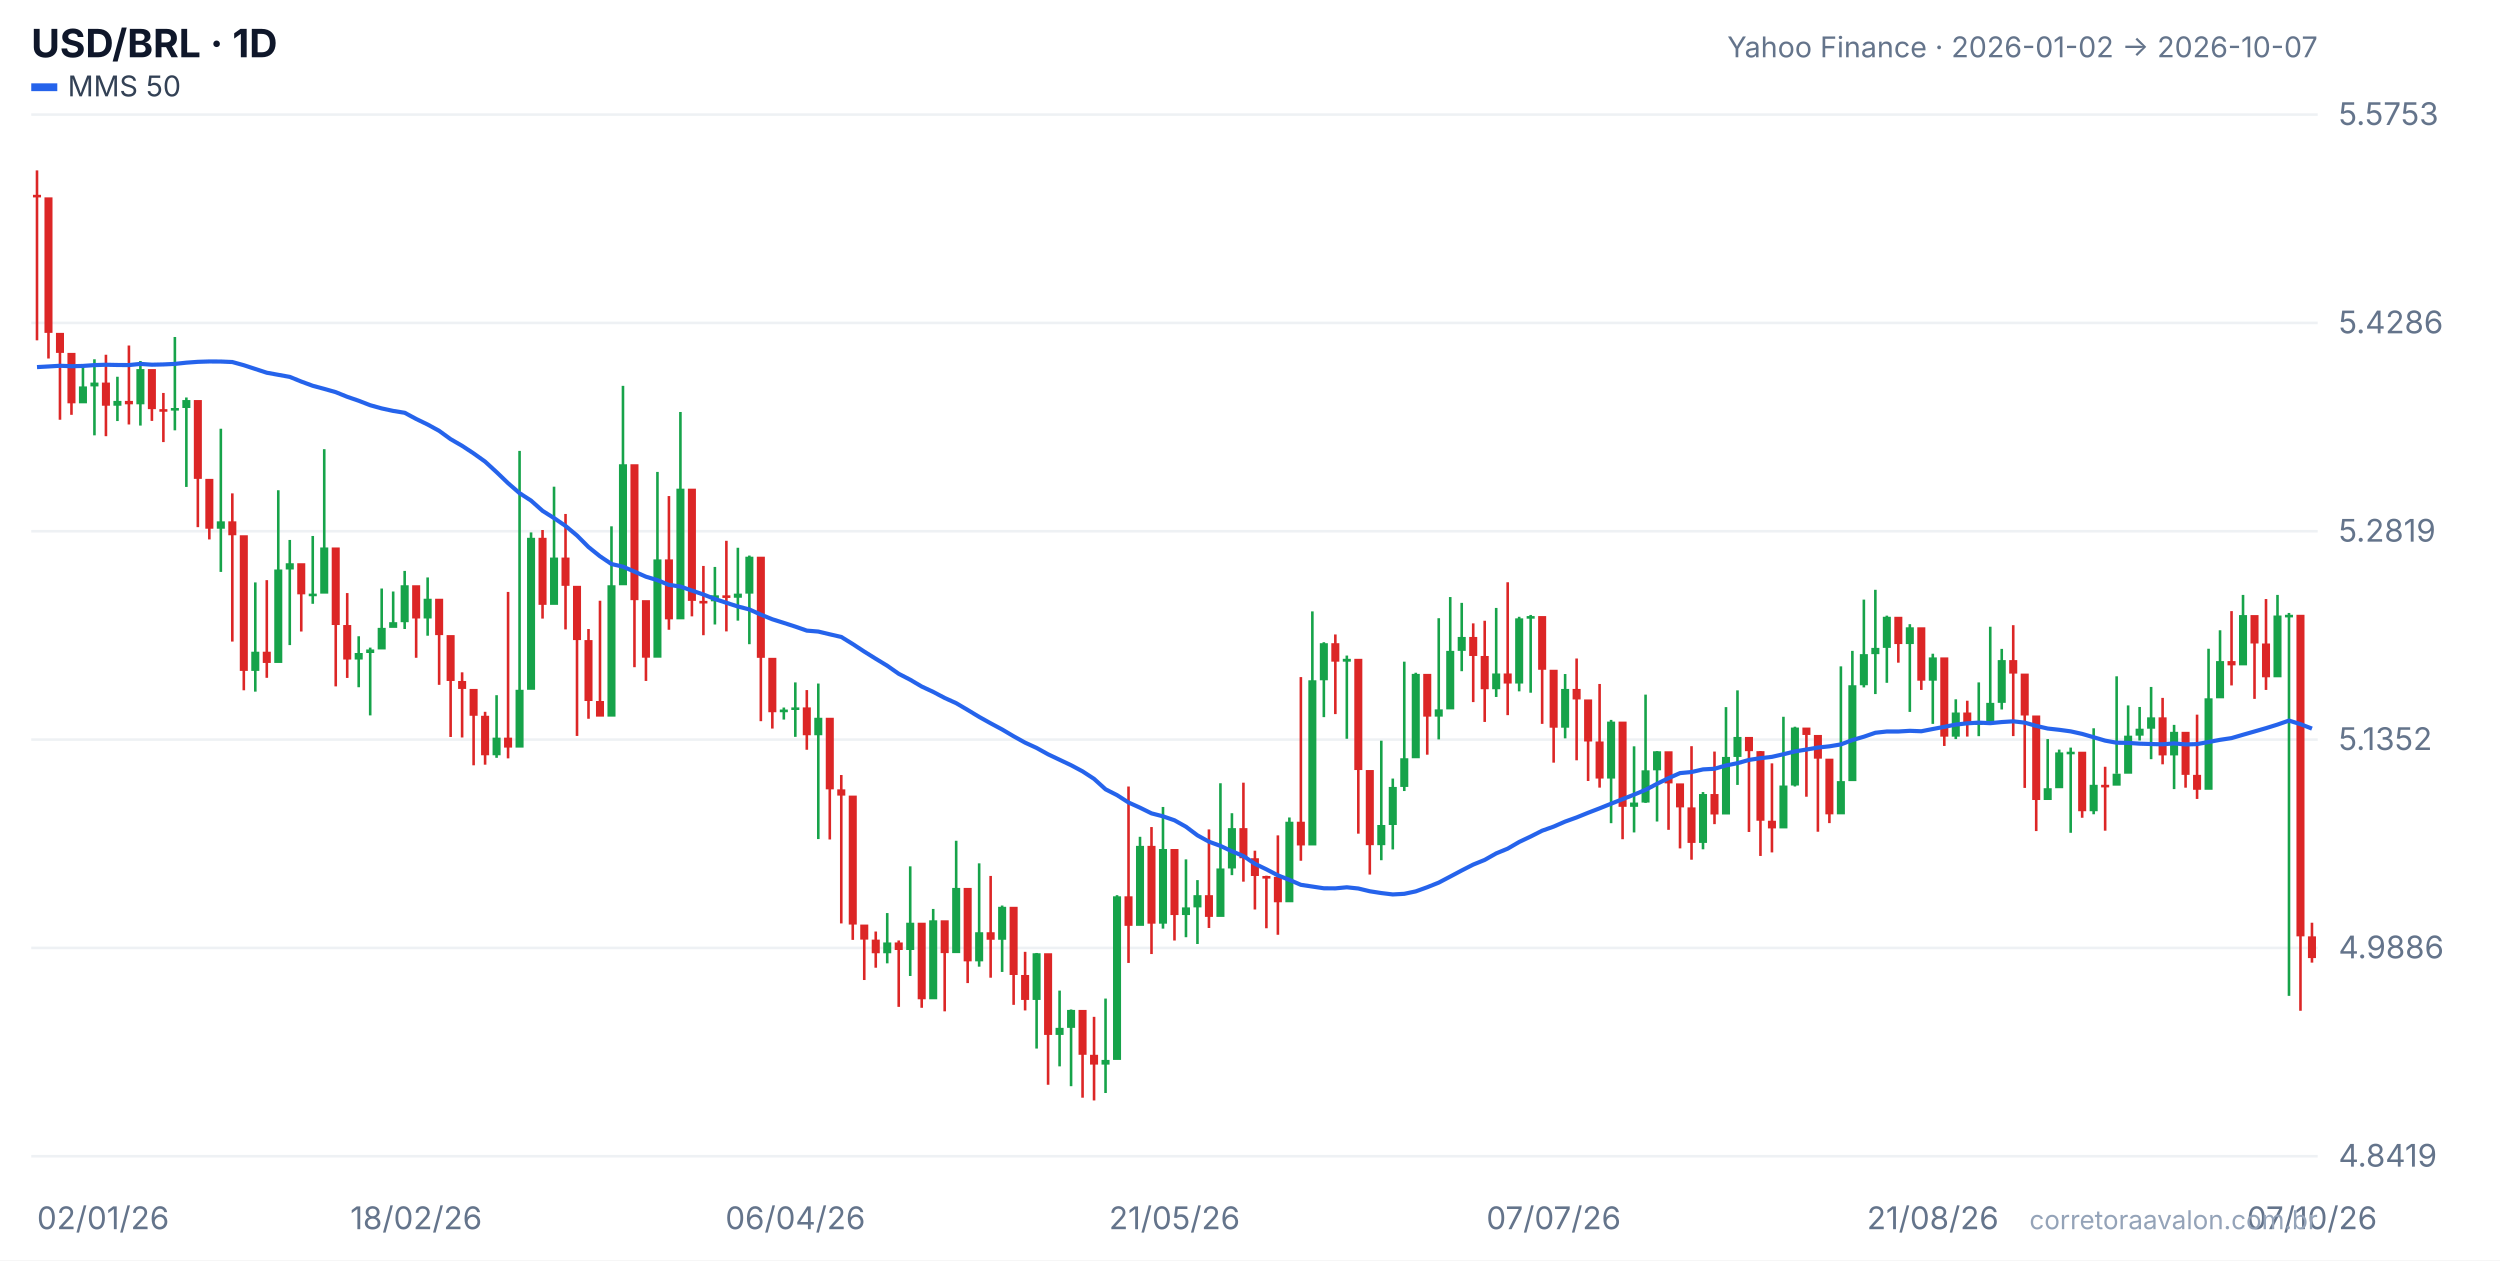
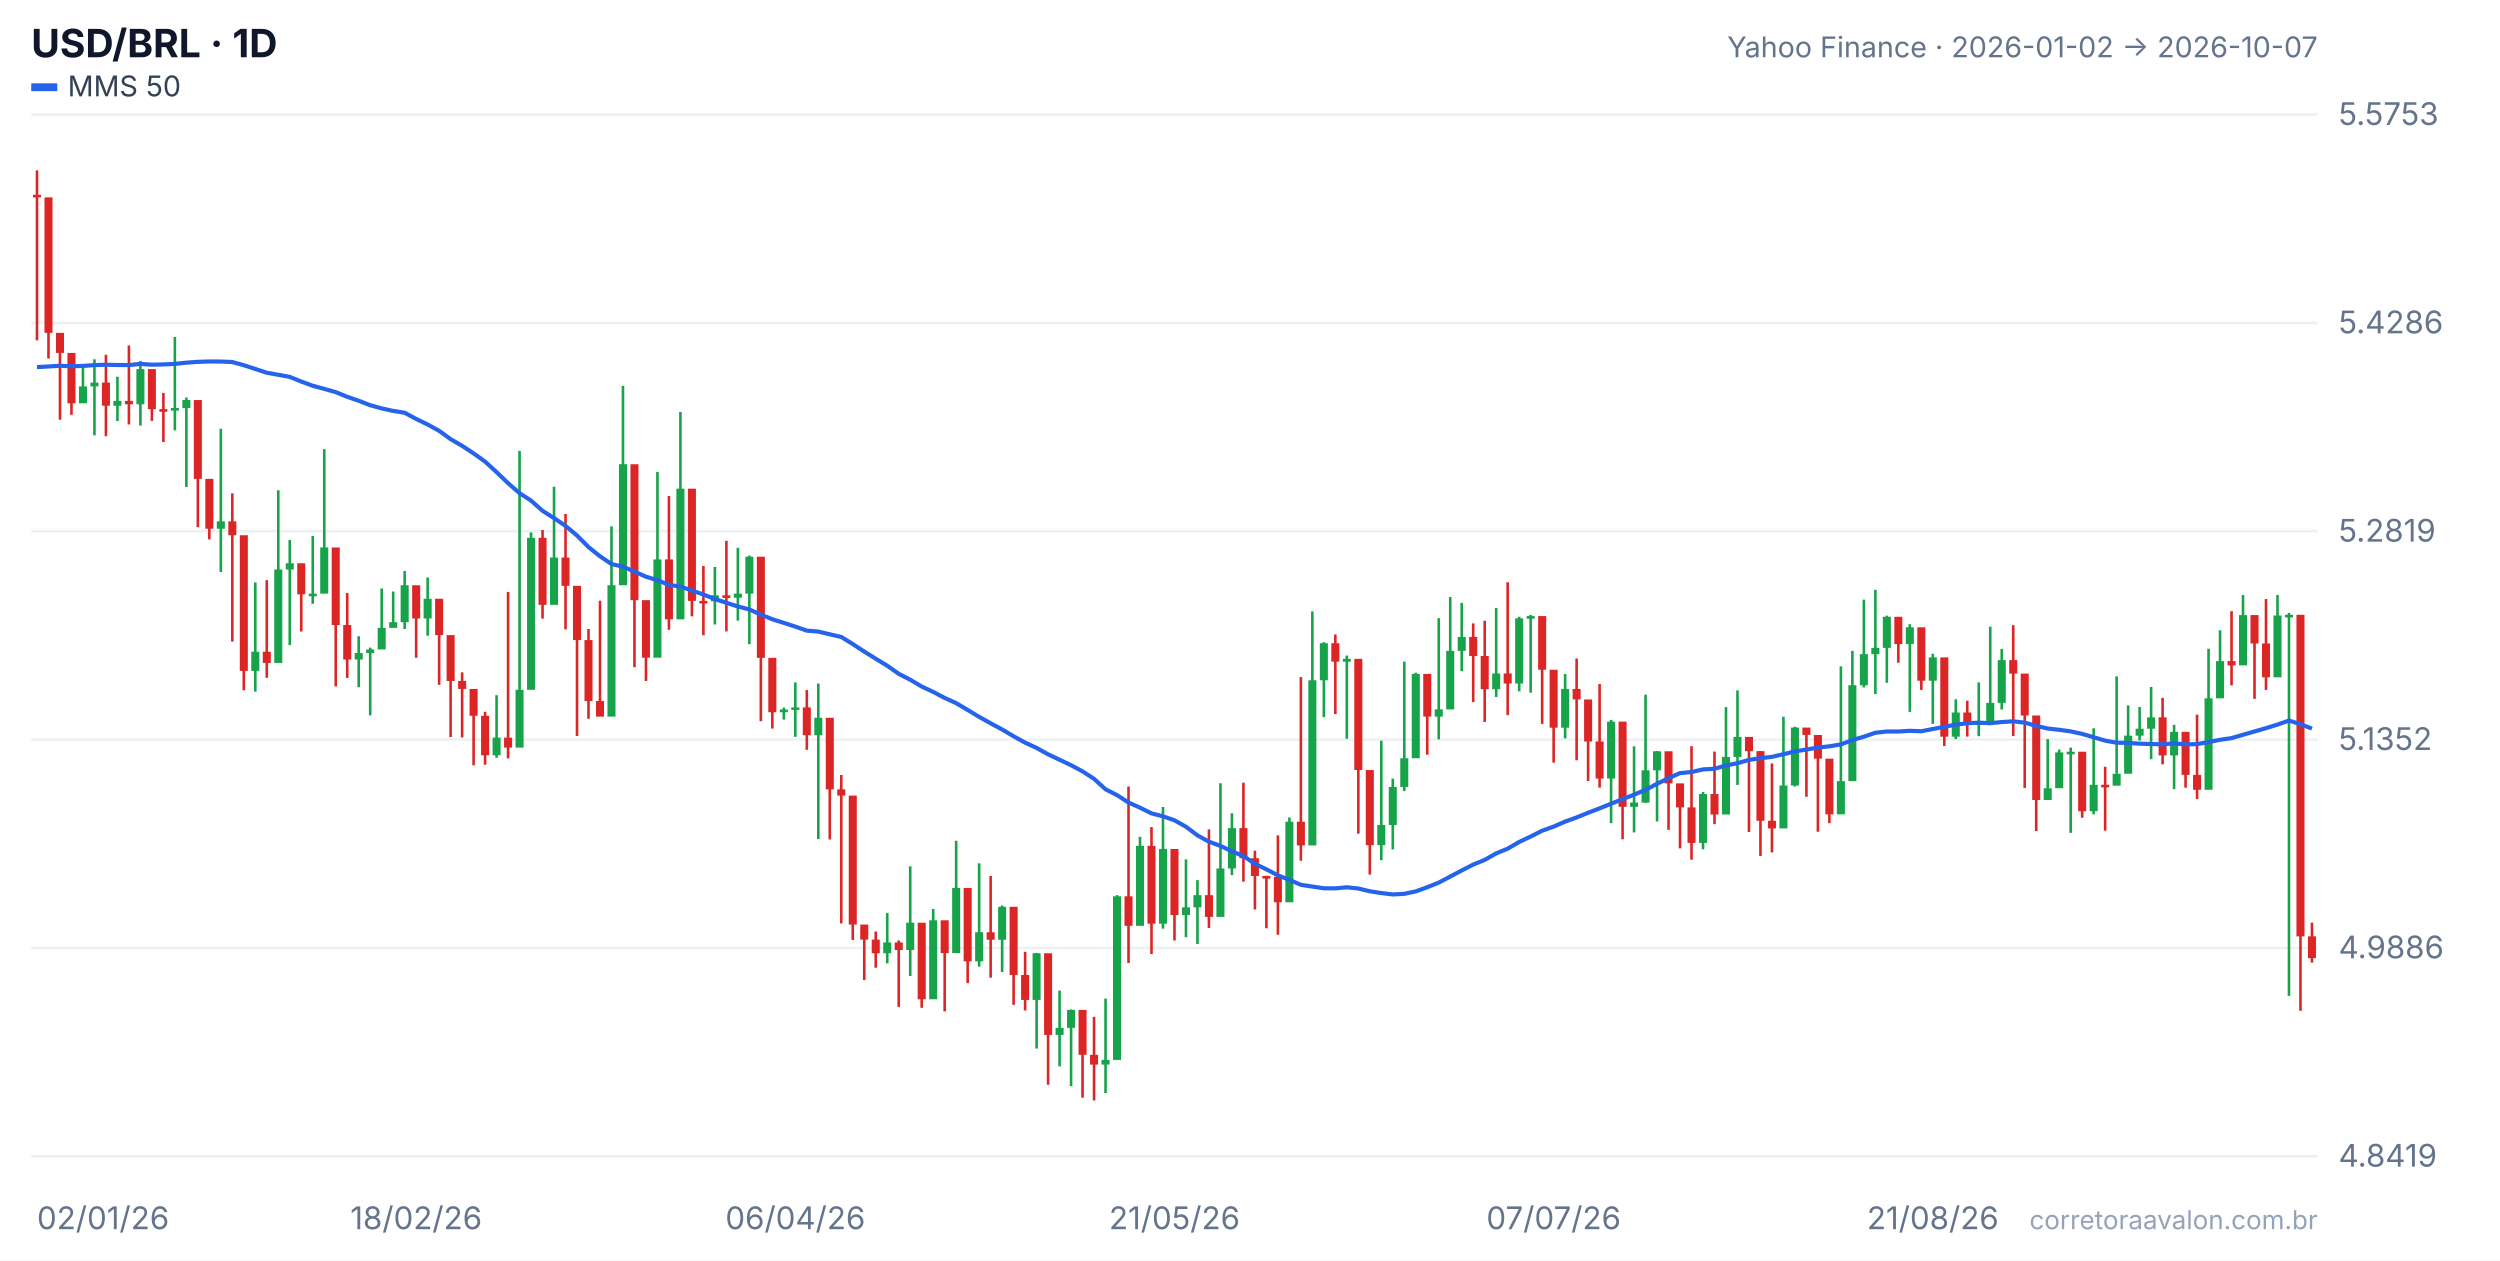
<svg xmlns="http://www.w3.org/2000/svg" viewBox="0 0 960 484" font-family="Inter,system-ui,sans-serif" font-size="12" role="img">
  <rect width="960" height="484" fill="#ffffff" />
  <text x="12" y="22" font-size="15" font-weight="700" fill="#0f172a">USD/BRL · 1D</text>
  <text x="890" y="22" font-size="11" fill="#64748b" text-anchor="end">Yahoo Finance · 2026-01-02 → 2026-10-07</text>
  <line x1="12" x2="890" y1="444" y2="444" stroke="#eef1f4" />
  <text x="898" y="448" fill="#64748b">4.8419</text>
  <line x1="12" x2="890" y1="364" y2="364" stroke="#eef1f4" />
  <text x="898" y="368" fill="#64748b">4.9886</text>
  <line x1="12" x2="890" y1="284" y2="284" stroke="#eef1f4" />
  <text x="898" y="288" fill="#64748b">5.1352</text>
  <line x1="12" x2="890" y1="204" y2="204" stroke="#eef1f4" />
  <text x="898" y="208" fill="#64748b">5.2819</text>
  <line x1="12" x2="890" y1="124" y2="124" stroke="#eef1f4" />
  <text x="898" y="128" fill="#64748b">5.4286</text>
  <line x1="12" x2="890" y1="44" y2="44" stroke="#eef1f4" />
  <text x="898" y="48" fill="#64748b">5.5753</text>
  <text x="14.206" y="472" fill="#64748b" text-anchor="start">02/01/26</text>
  <text x="159.804" y="472" fill="#64748b" text-anchor="middle">18/02/26</text>
  <text x="305.402" y="472" fill="#64748b" text-anchor="middle">06/04/26</text>
  <text x="451" y="472" fill="#64748b" text-anchor="middle">21/05/26</text>
  <text x="596.598" y="472" fill="#64748b" text-anchor="middle">07/07/26</text>
  <text x="742.196" y="472" fill="#64748b" text-anchor="middle">21/08/26</text>
-   <text x="887.794" y="472" fill="#64748b" text-anchor="middle">07/10/26</text>
  <line x1="14.206" x2="14.206" y1="65.429" y2="130.684" stroke="#dc2626" />
  <rect x="12.662" y="74.809" width="3.088" height="1" fill="#dc2626" />
  <line x1="18.618" x2="18.618" y1="111.896" y2="137.671" stroke="#dc2626" />
  <rect x="17.074" y="75.791" width="3.088" height="52.031" fill="#dc2626" />
  <line x1="23.03" x2="23.03" y1="130.985" y2="161.183" stroke="#dc2626" />
  <rect x="21.486" y="127.822" width="3.088" height="7.69" fill="#dc2626" />
  <line x1="27.442" x2="27.442" y1="141.02" y2="159.296" stroke="#dc2626" />
  <rect x="25.898" y="135.512" width="3.088" height="19.361" fill="#dc2626" />
  <line x1="31.854" x2="31.854" y1="140.911" y2="154.122" stroke="#16a34a" />
  <rect x="30.31" y="148.383" width="3.088" height="6.49" fill="#16a34a" />
  <line x1="36.266" x2="36.266" y1="137.966" y2="167.171" stroke="#16a34a" />
  <rect x="34.722" y="146.91" width="3.088" height="1.472" fill="#16a34a" />
  <line x1="40.678" x2="40.678" y1="136.221" y2="167.498" stroke="#dc2626" />
  <rect x="39.134" y="146.91" width="3.088" height="8.89" fill="#dc2626" />
  <line x1="45.09" x2="45.09" y1="144.674" y2="161.683" stroke="#16a34a" />
  <rect x="43.546" y="153.946" width="3.088" height="1.855" fill="#16a34a" />
  <line x1="49.503" x2="49.503" y1="132.675" y2="162.999" stroke="#dc2626" />
  <rect x="47.958" y="153.946" width="3.088" height="1.309" fill="#dc2626" />
  <line x1="53.915" x2="53.915" y1="138.62" y2="163.423" stroke="#16a34a" />
  <rect x="52.37" y="141.729" width="3.088" height="13.526" fill="#16a34a" />
  <line x1="58.327" x2="58.327" y1="144.074" y2="161.63" stroke="#dc2626" />
  <rect x="56.782" y="141.729" width="3.088" height="15.38" fill="#dc2626" />
  <line x1="62.739" x2="62.739" y1="150.892" y2="169.762" stroke="#dc2626" />
  <rect x="61.194" y="157.109" width="3.088" height="1" fill="#dc2626" />
  <line x1="67.151" x2="67.151" y1="129.403" y2="165.244" stroke="#16a34a" />
  <rect x="65.607" y="156.673" width="3.088" height="1" fill="#16a34a" />
  <line x1="71.563" x2="71.563" y1="152.637" y2="186.984" stroke="#16a34a" />
  <rect x="70.019" y="153.619" width="3.088" height="3.054" fill="#16a34a" />
  <line x1="75.975" x2="75.975" y1="168.944" y2="202.427" stroke="#dc2626" />
  <rect x="74.431" y="153.619" width="3.088" height="30.269" fill="#dc2626" />
  <line x1="80.387" x2="80.387" y1="192.887" y2="207.14" stroke="#dc2626" />
  <rect x="78.843" y="183.888" width="3.088" height="19.143" fill="#dc2626" />
  <line x1="84.799" x2="84.799" y1="164.635" y2="219.615" stroke="#16a34a" />
  <rect x="83.255" y="200.195" width="3.088" height="2.836" fill="#16a34a" />
  <line x1="89.211" x2="89.211" y1="189.451" y2="246.365" stroke="#dc2626" />
  <rect x="87.667" y="200.195" width="3.088" height="5.345" fill="#dc2626" />
  <line x1="93.623" x2="93.623" y1="238.646" y2="265.071" stroke="#dc2626" />
  <rect x="92.079" y="205.54" width="3.088" height="52.085" fill="#dc2626" />
  <line x1="98.035" x2="98.035" y1="223.647" y2="265.588" stroke="#16a34a" />
  <rect x="96.491" y="250.262" width="3.088" height="7.363" fill="#16a34a" />
  <line x1="102.447" x2="102.447" y1="222.775" y2="260.281" stroke="#dc2626" />
  <rect x="100.903" y="250.262" width="3.088" height="4.309" fill="#dc2626" />
  <line x1="106.859" x2="106.859" y1="188.251" y2="229.58" stroke="#16a34a" />
  <rect x="105.315" y="218.684" width="3.088" height="35.887" fill="#16a34a" />
  <line x1="111.271" x2="111.271" y1="207.34" y2="247.714" stroke="#16a34a" />
  <rect x="109.727" y="216.284" width="3.088" height="2.4" fill="#16a34a" />
  <line x1="115.683" x2="115.683" y1="217.757" y2="242.504" stroke="#dc2626" />
  <rect x="114.139" y="216.284" width="3.088" height="11.944" fill="#dc2626" />
  <line x1="120.095" x2="120.095" y1="205.813" y2="231.859" stroke="#16a34a" />
  <rect x="118.551" y="227.956" width="3.088" height="1" fill="#16a34a" />
  <line x1="124.508" x2="124.508" y1="172.489" y2="212.745" stroke="#16a34a" />
  <rect x="122.963" y="210.23" width="3.088" height="17.725" fill="#16a34a" />
  <line x1="128.92" x2="128.92" y1="227.901" y2="263.57" stroke="#dc2626" />
  <rect x="127.375" y="210.23" width="3.088" height="29.779" fill="#dc2626" />
  <line x1="133.332" x2="133.332" y1="227.738" y2="260.328" stroke="#dc2626" />
  <rect x="131.787" y="240.009" width="3.088" height="13.253" fill="#dc2626" />
  <line x1="137.744" x2="137.744" y1="244.318" y2="263.897" stroke="#16a34a" />
  <rect x="136.199" y="250.753" width="3.088" height="2.509" fill="#16a34a" />
  <line x1="142.156" x2="142.156" y1="248.681" y2="274.715" stroke="#16a34a" />
  <rect x="140.612" y="249.39" width="3.088" height="1.364" fill="#16a34a" />
  <line x1="146.568" x2="146.568" y1="225.992" y2="246.446" stroke="#16a34a" />
  <rect x="145.024" y="241.1" width="3.088" height="8.29" fill="#16a34a" />
  <line x1="150.98" x2="150.98" y1="227.138" y2="239.649" stroke="#16a34a" />
  <rect x="149.436" y="238.918" width="3.088" height="2.181" fill="#16a34a" />
  <line x1="155.392" x2="155.392" y1="219.229" y2="241.533" stroke="#16a34a" />
  <rect x="153.848" y="224.738" width="3.088" height="14.18" fill="#16a34a" />
  <line x1="159.804" x2="159.804" y1="235.864" y2="252.589" stroke="#dc2626" />
  <rect x="158.26" y="224.738" width="3.088" height="12.762" fill="#dc2626" />
  <line x1="164.216" x2="164.216" y1="221.738" y2="244.119" stroke="#16a34a" />
  <rect x="162.672" y="229.919" width="3.088" height="7.581" fill="#16a34a" />
  <line x1="168.628" x2="168.628" y1="237.118" y2="262.982" stroke="#dc2626" />
  <rect x="167.084" y="229.919" width="3.088" height="13.962" fill="#dc2626" />
  <line x1="173.04" x2="173.04" y1="252.444" y2="283.005" stroke="#dc2626" />
  <rect x="171.496" y="243.881" width="3.088" height="17.616" fill="#dc2626" />
  <line x1="177.452" x2="177.452" y1="258.171" y2="283.192" stroke="#dc2626" />
  <rect x="175.908" y="261.498" width="3.088" height="3.054" fill="#dc2626" />
  <line x1="181.864" x2="181.864" y1="268.642" y2="293.875" stroke="#dc2626" />
  <rect x="180.32" y="264.552" width="3.088" height="10.308" fill="#dc2626" />
  <line x1="186.276" x2="186.276" y1="273.333" y2="293.637" stroke="#dc2626" />
  <rect x="184.732" y="274.86" width="3.088" height="15.162" fill="#dc2626" />
  <line x1="190.688" x2="190.688" y1="266.951" y2="291.003" stroke="#16a34a" />
  <rect x="189.144" y="283.259" width="3.088" height="6.763" fill="#16a34a" />
  <line x1="195.101" x2="195.101" y1="227.301" y2="291.215" stroke="#dc2626" />
  <rect x="193.556" y="283.259" width="3.088" height="3.818" fill="#dc2626" />
  <line x1="199.513" x2="199.513" y1="173.144" y2="268.541" stroke="#16a34a" />
  <rect x="197.968" y="264.879" width="3.088" height="22.198" fill="#16a34a" />
  <line x1="203.925" x2="203.925" y1="204.449" y2="254.393" stroke="#16a34a" />
  <rect x="202.38" y="206.522" width="3.088" height="58.357" fill="#16a34a" />
  <line x1="208.337" x2="208.337" y1="203.522" y2="237.539" stroke="#dc2626" />
  <rect x="206.792" y="206.522" width="3.088" height="25.742" fill="#dc2626" />
  <line x1="212.749" x2="212.749" y1="186.888" y2="217.862" stroke="#16a34a" />
  <rect x="211.205" y="214.103" width="3.088" height="18.162" fill="#16a34a" />
  <line x1="217.161" x2="217.161" y1="197.359" y2="241.7" stroke="#dc2626" />
  <rect x="215.617" y="214.103" width="3.088" height="10.853" fill="#dc2626" />
  <line x1="221.573" x2="221.573" y1="231.337" y2="282.601" stroke="#dc2626" />
  <rect x="220.029" y="224.956" width="3.088" height="20.834" fill="#dc2626" />
  <line x1="225.985" x2="225.985" y1="241.536" y2="276.005" stroke="#dc2626" />
  <rect x="224.441" y="245.79" width="3.088" height="23.397" fill="#dc2626" />
  <line x1="230.397" x2="230.397" y1="230.683" y2="273.223" stroke="#dc2626" />
  <rect x="228.853" y="269.188" width="3.088" height="5.999" fill="#dc2626" />
  <line x1="234.809" x2="234.809" y1="202.104" y2="241.018" stroke="#16a34a" />
  <rect x="233.265" y="224.738" width="3.088" height="50.449" fill="#16a34a" />
  <line x1="239.221" x2="239.221" y1="148.165" y2="222.856" stroke="#16a34a" />
  <rect x="237.677" y="178.27" width="3.088" height="46.468" fill="#16a34a" />
  <line x1="243.633" x2="243.633" y1="222.229" y2="256.205" stroke="#dc2626" />
  <rect x="242.089" y="178.27" width="3.088" height="52.194" fill="#dc2626" />
  <line x1="248.045" x2="248.045" y1="233.464" y2="261.482" stroke="#dc2626" />
  <rect x="246.501" y="230.465" width="3.088" height="22.088" fill="#dc2626" />
  <line x1="252.457" x2="252.457" y1="181.216" y2="231.87" stroke="#16a34a" />
  <rect x="250.913" y="214.812" width="3.088" height="37.741" fill="#16a34a" />
  <line x1="256.869" x2="256.869" y1="190.487" y2="241.83" stroke="#dc2626" />
  <rect x="255.325" y="214.812" width="3.088" height="23.016" fill="#dc2626" />
  <line x1="261.281" x2="261.281" y1="158.2" y2="221.797" stroke="#16a34a" />
  <rect x="259.737" y="187.651" width="3.088" height="50.176" fill="#16a34a" />
  <line x1="265.693" x2="265.693" y1="200.522" y2="236.68" stroke="#dc2626" />
  <rect x="264.149" y="187.651" width="3.088" height="43.086" fill="#dc2626" />
  <line x1="270.106" x2="270.106" y1="217.321" y2="243.922" stroke="#dc2626" />
  <rect x="268.561" y="230.737" width="3.088" height="1" fill="#dc2626" />
  <line x1="274.518" x2="274.518" y1="217.702" y2="239.804" stroke="#16a34a" />
  <rect x="272.973" y="228.61" width="3.088" height="2.291" fill="#16a34a" />
  <line x1="278.93" x2="278.93" y1="207.667" y2="242.458" stroke="#dc2626" />
  <rect x="277.385" y="228.61" width="3.088" height="1" fill="#dc2626" />
  <line x1="283.342" x2="283.342" y1="210.34" y2="238.327" stroke="#16a34a" />
  <rect x="281.797" y="227.956" width="3.088" height="1.582" fill="#16a34a" />
  <line x1="287.754" x2="287.754" y1="213.339" y2="247.372" stroke="#16a34a" />
  <rect x="286.21" y="213.776" width="3.088" height="14.18" fill="#16a34a" />
  <line x1="292.166" x2="292.166" y1="247.536" y2="276.936" stroke="#dc2626" />
  <rect x="290.622" y="213.776" width="3.088" height="38.832" fill="#dc2626" />
  <line x1="296.578" x2="296.578" y1="255.771" y2="279.768" stroke="#dc2626" />
  <rect x="295.034" y="252.608" width="3.088" height="20.889" fill="#dc2626" />
  <line x1="300.99" x2="300.99" y1="271.696" y2="276.312" stroke="#16a34a" />
  <rect x="299.446" y="272.46" width="3.088" height="1.036" fill="#16a34a" />
  <line x1="305.402" x2="305.402" y1="262.043" y2="282.952" stroke="#16a34a" />
  <rect x="303.858" y="271.642" width="3.088" height="1" fill="#16a34a" />
  <line x1="309.814" x2="309.814" y1="264.988" y2="287.913" stroke="#dc2626" />
  <rect x="308.27" y="271.642" width="3.088" height="10.69" fill="#dc2626" />
  <line x1="314.226" x2="314.226" y1="262.479" y2="322.2" stroke="#16a34a" />
  <rect x="312.682" y="275.623" width="3.088" height="6.708" fill="#16a34a" />
  <line x1="318.638" x2="318.638" y1="281.186" y2="322.364" stroke="#dc2626" />
  <rect x="317.094" y="275.623" width="3.088" height="27.488" fill="#dc2626" />
  <line x1="323.05" x2="323.05" y1="297.603" y2="354.596" stroke="#dc2626" />
  <rect x="321.506" y="303.111" width="3.088" height="2.4" fill="#dc2626" />
  <line x1="327.462" x2="327.462" y1="333.49" y2="360.915" stroke="#dc2626" />
  <rect x="325.918" y="305.511" width="3.088" height="49.522" fill="#dc2626" />
  <line x1="331.874" x2="331.874" y1="359.668" y2="376.328" stroke="#dc2626" />
  <rect x="330.33" y="355.033" width="3.088" height="5.781" fill="#dc2626" />
  <line x1="336.286" x2="336.286" y1="357.705" y2="371.604" stroke="#dc2626" />
  <rect x="334.742" y="360.814" width="3.088" height="5.236" fill="#dc2626" />
  <line x1="340.698" x2="340.698" y1="350.615" y2="369.92" stroke="#16a34a" />
  <rect x="339.154" y="361.904" width="3.088" height="4.145" fill="#16a34a" />
  <line x1="345.111" x2="345.111" y1="361.141" y2="386.637" stroke="#dc2626" />
  <rect x="343.566" y="361.904" width="3.088" height="2.896" fill="#dc2626" />
  <line x1="349.523" x2="349.523" y1="332.671" y2="374.78" stroke="#16a34a" />
  <rect x="347.978" y="354.324" width="3.088" height="10.477" fill="#16a34a" />
  <line x1="353.935" x2="353.935" y1="370.618" y2="386.994" stroke="#dc2626" />
  <rect x="352.39" y="354.324" width="3.088" height="29.397" fill="#dc2626" />
  <line x1="358.347" x2="358.347" y1="349.033" y2="381.281" stroke="#16a34a" />
  <rect x="356.803" y="353.396" width="3.088" height="30.324" fill="#16a34a" />
  <line x1="362.759" x2="362.759" y1="364.85" y2="388.356" stroke="#dc2626" />
  <rect x="361.215" y="353.396" width="3.088" height="12.599" fill="#dc2626" />
  <line x1="367.171" x2="367.171" y1="322.854" y2="360.705" stroke="#16a34a" />
  <rect x="365.627" y="340.962" width="3.088" height="25.034" fill="#16a34a" />
  <line x1="371.583" x2="371.583" y1="346.579" y2="377.503" stroke="#dc2626" />
  <rect x="370.039" y="340.962" width="3.088" height="28.197" fill="#dc2626" />
  <line x1="375.995" x2="375.995" y1="331.526" y2="371.2" stroke="#16a34a" />
  <rect x="374.451" y="357.978" width="3.088" height="11.18" fill="#16a34a" />
  <line x1="380.407" x2="380.407" y1="336.359" y2="375.442" stroke="#dc2626" />
  <rect x="378.863" y="357.978" width="3.088" height="2.891" fill="#dc2626" />
  <line x1="384.819" x2="384.819" y1="347.724" y2="373.229" stroke="#16a34a" />
  <rect x="383.275" y="348.215" width="3.088" height="12.653" fill="#16a34a" />
  <line x1="389.231" x2="389.231" y1="372.158" y2="385.861" stroke="#dc2626" />
  <rect x="387.687" y="348.215" width="3.088" height="26.179" fill="#dc2626" />
  <line x1="393.643" x2="393.643" y1="365.504" y2="388.007" stroke="#dc2626" />
  <rect x="392.099" y="374.394" width="3.088" height="9.583" fill="#dc2626" />
  <line x1="398.055" x2="398.055" y1="365.94" y2="402.646" stroke="#16a34a" />
  <rect x="396.511" y="366.05" width="3.088" height="17.928" fill="#16a34a" />
  <line x1="402.467" x2="402.467" y1="381.921" y2="416.553" stroke="#dc2626" />
  <rect x="400.923" y="366.05" width="3.088" height="31.36" fill="#dc2626" />
  <line x1="406.879" x2="406.879" y1="380.393" y2="409.483" stroke="#16a34a" />
  <rect x="405.335" y="394.698" width="3.088" height="2.712" fill="#16a34a" />
  <line x1="411.291" x2="411.291" y1="387.647" y2="417.098" stroke="#16a34a" />
  <rect x="409.747" y="387.811" width="3.088" height="6.887" fill="#16a34a" />
  <line x1="415.704" x2="415.704" y1="392.065" y2="421.516" stroke="#dc2626" />
  <rect x="414.159" y="387.811" width="3.088" height="17.234" fill="#dc2626" />
  <line x1="420.116" x2="420.116" y1="390.466" y2="422.571" stroke="#dc2626" />
  <rect x="418.571" y="405.045" width="3.088" height="3.763" fill="#dc2626" />
  <line x1="424.528" x2="424.528" y1="383.448" y2="419.715" stroke="#16a34a" />
  <rect x="422.983" y="407.009" width="3.088" height="1.8" fill="#16a34a" />
  <line x1="428.94" x2="428.94" y1="343.743" y2="373.14" stroke="#16a34a" />
  <rect x="427.395" y="344.179" width="3.088" height="62.829" fill="#16a34a" />
  <line x1="433.352" x2="433.352" y1="302.02" y2="369.769" stroke="#dc2626" />
  <rect x="431.808" y="344.179" width="3.088" height="11.344" fill="#dc2626" />
  <line x1="437.764" x2="437.764" y1="321.327" y2="353.56" stroke="#16a34a" />
  <rect x="436.22" y="324.818" width="3.088" height="30.706" fill="#16a34a" />
  <line x1="442.176" x2="442.176" y1="317.583" y2="366.352" stroke="#dc2626" />
  <rect x="440.632" y="324.818" width="3.088" height="29.874" fill="#dc2626" />
  <line x1="446.588" x2="446.588" y1="309.874" y2="356.597" stroke="#16a34a" />
  <rect x="445.044" y="326.018" width="3.088" height="28.674" fill="#16a34a" />
  <line x1="451" x2="451" y1="336.544" y2="361.159" stroke="#dc2626" />
  <rect x="449.456" y="326.018" width="3.088" height="25.361" fill="#dc2626" />
  <line x1="455.412" x2="455.412" y1="329.999" y2="359.891" stroke="#16a34a" />
  <rect x="453.868" y="348.433" width="3.088" height="2.945" fill="#16a34a" />
  <line x1="459.824" x2="459.824" y1="337.962" y2="362.498" stroke="#16a34a" />
  <rect x="458.28" y="343.743" width="3.088" height="4.691" fill="#16a34a" />
  <line x1="464.236" x2="464.236" y1="318.491" y2="356.347" stroke="#dc2626" />
  <rect x="462.692" y="343.743" width="3.088" height="8.345" fill="#dc2626" />
  <line x1="468.648" x2="468.648" y1="300.766" y2="345.106" stroke="#16a34a" />
  <rect x="467.104" y="333.49" width="3.088" height="18.598" fill="#16a34a" />
  <line x1="473.06" x2="473.06" y1="312.274" y2="336.053" stroke="#16a34a" />
  <rect x="471.516" y="318" width="3.088" height="15.489" fill="#16a34a" />
  <line x1="477.472" x2="477.472" y1="300.548" y2="338.562" stroke="#dc2626" />
  <rect x="475.928" y="318" width="3.088" height="11.562" fill="#dc2626" />
  <line x1="481.884" x2="481.884" y1="326.672" y2="349.251" stroke="#dc2626" />
  <rect x="480.34" y="329.563" width="3.088" height="6.818" fill="#dc2626" />
  <line x1="486.296" x2="486.296" y1="336.271" y2="356.451" stroke="#dc2626" />
  <rect x="484.752" y="336.38" width="3.088" height="1" fill="#dc2626" />
  <line x1="490.709" x2="490.709" y1="320.782" y2="358.956" stroke="#dc2626" />
  <rect x="489.164" y="336.707" width="3.088" height="9.763" fill="#dc2626" />
  <line x1="495.121" x2="495.121" y1="313.91" y2="327.108" stroke="#16a34a" />
  <rect x="493.576" y="315.546" width="3.088" height="30.924" fill="#16a34a" />
  <line x1="499.533" x2="499.533" y1="260" y2="330.531" stroke="#dc2626" />
  <rect x="497.988" y="315.546" width="3.088" height="9.108" fill="#dc2626" />
  <line x1="503.945" x2="503.945" y1="234.773" y2="285.549" stroke="#16a34a" />
  <rect x="502.401" y="261.225" width="3.088" height="63.429" fill="#16a34a" />
  <line x1="508.357" x2="508.357" y1="246.608" y2="275.381" stroke="#16a34a" />
  <rect x="506.813" y="246.99" width="3.088" height="14.235" fill="#16a34a" />
  <line x1="512.769" x2="512.769" y1="243.631" y2="274.216" stroke="#dc2626" />
  <rect x="511.225" y="246.99" width="3.088" height="7.09" fill="#dc2626" />
  <line x1="517.181" x2="517.181" y1="251.735" y2="283.695" stroke="#16a34a" />
  <rect x="515.637" y="252.989" width="3.088" height="1.091" fill="#16a34a" />
  <line x1="521.593" x2="521.593" y1="286.749" y2="320.128" stroke="#dc2626" />
  <rect x="520.049" y="252.989" width="3.088" height="42.704" fill="#dc2626" />
  <line x1="526.005" x2="526.005" y1="318.273" y2="335.835" stroke="#dc2626" />
  <rect x="524.461" y="295.694" width="3.088" height="28.851" fill="#dc2626" />
  <line x1="530.417" x2="530.417" y1="284.425" y2="330.326" stroke="#16a34a" />
  <rect x="528.873" y="316.801" width="3.088" height="7.744" fill="#16a34a" />
  <line x1="534.829" x2="534.829" y1="298.966" y2="326.181" stroke="#16a34a" />
  <rect x="533.285" y="302.184" width="3.088" height="14.617" fill="#16a34a" />
  <line x1="539.241" x2="539.241" y1="254.08" y2="303.758" stroke="#16a34a" />
  <rect x="537.697" y="291.167" width="3.088" height="11.017" fill="#16a34a" />
  <line x1="543.653" x2="543.653" y1="258.334" y2="285.864" stroke="#16a34a" />
  <rect x="542.109" y="258.771" width="3.088" height="32.396" fill="#16a34a" />
  <line x1="548.065" x2="548.065" y1="264.988" y2="289.804" stroke="#dc2626" />
  <rect x="546.521" y="258.771" width="3.088" height="16.416" fill="#dc2626" />
  <line x1="552.477" x2="552.477" y1="237.391" y2="283.934" stroke="#16a34a" />
  <rect x="550.933" y="272.405" width="3.088" height="2.781" fill="#16a34a" />
  <line x1="556.889" x2="556.889" y1="229.265" y2="262.077" stroke="#16a34a" />
  <rect x="555.345" y="249.935" width="3.088" height="22.47" fill="#16a34a" />
  <line x1="561.302" x2="561.302" y1="231.501" y2="257.741" stroke="#16a34a" />
  <rect x="559.757" y="244.59" width="3.088" height="5.345" fill="#16a34a" />
  <line x1="565.714" x2="565.714" y1="239.372" y2="269.604" stroke="#dc2626" />
  <rect x="564.169" y="244.59" width="3.088" height="7.308" fill="#dc2626" />
  <line x1="570.126" x2="570.126" y1="238.373" y2="277.225" stroke="#dc2626" />
  <rect x="568.581" y="251.899" width="3.088" height="12.762" fill="#dc2626" />
  <line x1="574.538" x2="574.538" y1="233.445" y2="267.639" stroke="#16a34a" />
  <rect x="572.993" y="258.614" width="3.088" height="6.047" fill="#16a34a" />
  <line x1="578.95" x2="578.95" y1="223.584" y2="274.614" stroke="#dc2626" />
  <rect x="577.406" y="258.614" width="3.088" height="3.865" fill="#dc2626" />
  <line x1="583.362" x2="583.362" y1="236.846" y2="265.479" stroke="#16a34a" />
  <rect x="581.818" y="237.446" width="3.088" height="25.034" fill="#16a34a" />
  <line x1="587.774" x2="587.774" y1="236.137" y2="266.007" stroke="#16a34a" />
  <rect x="586.23" y="236.573" width="3.088" height="1" fill="#16a34a" />
  <line x1="592.186" x2="592.186" y1="250.383" y2="277.969" stroke="#dc2626" />
  <rect x="590.642" y="236.573" width="3.088" height="20.616" fill="#dc2626" />
  <line x1="596.598" x2="596.598" y1="258.661" y2="292.858" stroke="#dc2626" />
  <rect x="595.054" y="257.189" width="3.088" height="22.252" fill="#dc2626" />
  <line x1="601.01" x2="601.01" y1="258.825" y2="283.532" stroke="#16a34a" />
  <rect x="599.466" y="264.552" width="3.088" height="14.889" fill="#16a34a" />
  <line x1="605.422" x2="605.422" y1="252.864" y2="291.957" stroke="#dc2626" />
  <rect x="603.878" y="264.552" width="3.088" height="4.036" fill="#dc2626" />
  <line x1="609.834" x2="609.834" y1="269.684" y2="299.893" stroke="#dc2626" />
  <rect x="608.29" y="268.588" width="3.088" height="16.143" fill="#dc2626" />
  <line x1="614.246" x2="614.246" y1="262.643" y2="302.449" stroke="#dc2626" />
  <rect x="612.702" y="284.731" width="3.088" height="14.235" fill="#dc2626" />
  <line x1="618.658" x2="618.658" y1="276.441" y2="316.102" stroke="#16a34a" />
  <rect x="617.114" y="277.096" width="3.088" height="21.87" fill="#16a34a" />
  <line x1="623.07" x2="623.07" y1="306.329" y2="322.263" stroke="#dc2626" />
  <rect x="621.526" y="277.096" width="3.088" height="32.724" fill="#dc2626" />
  <line x1="627.482" x2="627.482" y1="286.586" y2="319.654" stroke="#16a34a" />
  <rect x="625.938" y="308.183" width="3.088" height="1.636" fill="#16a34a" />
  <line x1="631.894" x2="631.894" y1="266.733" y2="308.307" stroke="#16a34a" />
  <rect x="630.35" y="295.803" width="3.088" height="12.38" fill="#16a34a" />
  <line x1="636.307" x2="636.307" y1="288.44" y2="315.459" stroke="#16a34a" />
  <rect x="634.762" y="288.495" width="3.088" height="7.308" fill="#16a34a" />
  <line x1="640.719" x2="640.719" y1="300.384" y2="318.655" stroke="#dc2626" />
  <rect x="639.174" y="288.495" width="3.088" height="12.326" fill="#dc2626" />
  <line x1="645.131" x2="645.131" y1="306.82" y2="325.781" stroke="#dc2626" />
  <rect x="643.586" y="300.82" width="3.088" height="9.217" fill="#dc2626" />
  <line x1="649.543" x2="649.543" y1="286.531" y2="330.129" stroke="#dc2626" />
  <rect x="647.998" y="310.038" width="3.088" height="13.641" fill="#dc2626" />
  <line x1="653.955" x2="653.955" y1="304.147" y2="326.127" stroke="#16a34a" />
  <rect x="652.411" y="304.911" width="3.088" height="18.768" fill="#16a34a" />
  <line x1="658.367" x2="658.367" y1="288.6" y2="316.473" stroke="#dc2626" />
  <rect x="656.823" y="304.911" width="3.088" height="7.854" fill="#dc2626" />
  <line x1="662.779" x2="662.779" y1="271.529" y2="300.501" stroke="#16a34a" />
  <rect x="661.235" y="290.662" width="3.088" height="22.103" fill="#16a34a" />
  <line x1="667.191" x2="667.191" y1="265.097" y2="301.411" stroke="#16a34a" />
  <rect x="665.647" y="282.986" width="3.088" height="7.676" fill="#16a34a" />
  <line x1="671.603" x2="671.603" y1="287.676" y2="319.473" stroke="#dc2626" />
  <rect x="670.059" y="282.986" width="3.088" height="5.454" fill="#dc2626" />
  <line x1="676.015" x2="676.015" y1="288.385" y2="328.69" stroke="#dc2626" />
  <rect x="674.471" y="288.44" width="3.088" height="26.724" fill="#dc2626" />
  <line x1="680.427" x2="680.427" y1="293.13" y2="327.327" stroke="#dc2626" />
  <rect x="678.883" y="315.164" width="3.088" height="2.945" fill="#dc2626" />
  <line x1="684.839" x2="684.839" y1="275.241" y2="317.073" stroke="#16a34a" />
  <rect x="683.295" y="301.639" width="3.088" height="16.471" fill="#16a34a" />
  <line x1="689.251" x2="689.251" y1="279.059" y2="302.02" stroke="#16a34a" />
  <rect x="687.707" y="279.386" width="3.088" height="22.252" fill="#16a34a" />
  <line x1="693.663" x2="693.663" y1="281.95" y2="305.947" stroke="#dc2626" />
  <rect x="692.119" y="279.386" width="3.088" height="2.836" fill="#dc2626" />
  <line x1="698.075" x2="698.075" y1="290.622" y2="319.386" stroke="#dc2626" />
  <rect x="696.531" y="282.222" width="3.088" height="9.108" fill="#dc2626" />
  <line x1="702.487" x2="702.487" y1="302.293" y2="316.076" stroke="#dc2626" />
  <rect x="700.943" y="291.331" width="3.088" height="21.379" fill="#dc2626" />
  <line x1="706.899" x2="706.899" y1="255.88" y2="305.402" stroke="#16a34a" />
  <rect x="705.355" y="299.948" width="3.088" height="12.762" fill="#16a34a" />
  <line x1="711.312" x2="711.312" y1="249.935" y2="279.006" stroke="#16a34a" />
  <rect x="709.767" y="263.134" width="3.088" height="36.814" fill="#16a34a" />
  <line x1="715.724" x2="715.724" y1="230.247" y2="263.965" stroke="#16a34a" />
  <rect x="714.179" y="251.189" width="3.088" height="11.944" fill="#16a34a" />
  <line x1="720.136" x2="720.136" y1="226.483" y2="266.522" stroke="#16a34a" />
  <rect x="718.591" y="248.79" width="3.088" height="2.4" fill="#16a34a" />
  <line x1="724.548" x2="724.548" y1="236.41" y2="262.197" stroke="#16a34a" />
  <rect x="723.004" y="236.846" width="3.088" height="11.944" fill="#16a34a" />
  <line x1="728.96" x2="728.96" y1="239.082" y2="254.472" stroke="#dc2626" />
  <rect x="727.416" y="236.846" width="3.088" height="10.472" fill="#dc2626" />
  <line x1="733.372" x2="733.372" y1="239.682" y2="273.372" stroke="#16a34a" />
  <rect x="731.828" y="240.882" width="3.088" height="6.436" fill="#16a34a" />
  <line x1="737.784" x2="737.784" y1="249.281" y2="264.929" stroke="#dc2626" />
  <rect x="736.24" y="240.882" width="3.088" height="20.507" fill="#dc2626" />
  <line x1="742.196" x2="742.196" y1="251.026" y2="277.969" stroke="#16a34a" />
  <rect x="740.652" y="252.444" width="3.088" height="8.944" fill="#16a34a" />
  <line x1="746.608" x2="746.608" y1="270.66" y2="286.449" stroke="#dc2626" />
  <rect x="745.064" y="252.444" width="3.088" height="30.433" fill="#dc2626" />
  <line x1="751.02" x2="751.02" y1="268.533" y2="283.813" stroke="#16a34a" />
  <rect x="749.476" y="273.605" width="3.088" height="9.272" fill="#16a34a" />
  <line x1="755.432" x2="755.432" y1="269.078" y2="282.841" stroke="#dc2626" />
  <rect x="753.888" y="273.605" width="3.088" height="4.309" fill="#dc2626" />
  <line x1="759.844" x2="759.844" y1="262.043" y2="282.689" stroke="#16a34a" />
  <rect x="758.3" y="277.369" width="3.088" height="1" fill="#16a34a" />
  <line x1="764.256" x2="764.256" y1="240.663" y2="273.225" stroke="#16a34a" />
  <rect x="762.712" y="269.897" width="3.088" height="7.472" fill="#16a34a" />
  <line x1="768.668" x2="768.668" y1="249.172" y2="272.446" stroke="#16a34a" />
  <rect x="767.124" y="253.48" width="3.088" height="16.416" fill="#16a34a" />
  <line x1="773.08" x2="773.08" y1="240.064" y2="282.659" stroke="#dc2626" />
  <rect x="771.536" y="253.48" width="3.088" height="5.181" fill="#dc2626" />
  <line x1="777.492" x2="777.492" y1="266.733" y2="302.558" stroke="#dc2626" />
  <rect x="775.948" y="258.661" width="3.088" height="16.089" fill="#dc2626" />
  <line x1="781.905" x2="781.905" y1="297.33" y2="319.132" stroke="#dc2626" />
  <rect x="780.36" y="274.75" width="3.088" height="32.451" fill="#dc2626" />
  <line x1="786.317" x2="786.317" y1="283.804" y2="305.978" stroke="#16a34a" />
  <rect x="784.772" y="302.675" width="3.088" height="4.527" fill="#16a34a" />
  <line x1="790.729" x2="790.729" y1="287.84" y2="293.207" stroke="#16a34a" />
  <rect x="789.184" y="288.931" width="3.088" height="13.744" fill="#16a34a" />
  <line x1="795.141" x2="795.141" y1="287.076" y2="319.799" stroke="#16a34a" />
  <rect x="793.596" y="288.658" width="3.088" height="1" fill="#16a34a" />
  <line x1="799.553" x2="799.553" y1="297.166" y2="314.019" stroke="#dc2626" />
  <rect x="798.009" y="288.658" width="3.088" height="22.852" fill="#dc2626" />
  <line x1="803.965" x2="803.965" y1="279.659" y2="312.678" stroke="#16a34a" />
  <rect x="802.421" y="301.366" width="3.088" height="10.145" fill="#16a34a" />
  <line x1="808.377" x2="808.377" y1="294.439" y2="318.982" stroke="#dc2626" />
  <rect x="806.833" y="301.366" width="3.088" height="1" fill="#dc2626" />
  <line x1="812.789" x2="812.789" y1="259.698" y2="297.135" stroke="#16a34a" />
  <rect x="811.245" y="297.107" width="3.088" height="4.586" fill="#16a34a" />
  <line x1="817.201" x2="817.201" y1="270.878" y2="292.094" stroke="#16a34a" />
  <rect x="815.657" y="282.495" width="3.088" height="14.612" fill="#16a34a" />
  <line x1="821.613" x2="821.613" y1="271.478" y2="284.358" stroke="#16a34a" />
  <rect x="820.069" y="279.823" width="3.088" height="2.672" fill="#16a34a" />
  <line x1="826.025" x2="826.025" y1="263.788" y2="291.527" stroke="#16a34a" />
  <rect x="824.481" y="275.46" width="3.088" height="4.363" fill="#16a34a" />
  <line x1="830.437" x2="830.437" y1="267.988" y2="293.499" stroke="#dc2626" />
  <rect x="828.893" y="275.46" width="3.088" height="14.616" fill="#dc2626" />
  <line x1="834.849" x2="834.849" y1="278.35" y2="303.018" stroke="#16a34a" />
  <rect x="833.305" y="281.023" width="3.088" height="9.053" fill="#16a34a" />
  <line x1="839.261" x2="839.261" y1="284.895" y2="302.474" stroke="#dc2626" />
  <rect x="837.717" y="281.023" width="3.088" height="16.525" fill="#dc2626" />
  <line x1="843.673" x2="843.673" y1="274.423" y2="306.789" stroke="#dc2626" />
  <rect x="842.129" y="297.548" width="3.088" height="5.727" fill="#dc2626" />
  <line x1="848.085" x2="848.085" y1="249.117" y2="272.343" stroke="#16a34a" />
  <rect x="846.541" y="268.151" width="3.088" height="35.123" fill="#16a34a" />
  <line x1="852.497" x2="852.497" y1="242.027" y2="263.95" stroke="#16a34a" />
  <rect x="850.953" y="253.862" width="3.088" height="14.289" fill="#16a34a" />
  <line x1="856.91" x2="856.91" y1="234.664" y2="263.207" stroke="#dc2626" />
  <rect x="855.365" y="253.862" width="3.088" height="1.636" fill="#dc2626" />
  <line x1="861.322" x2="861.322" y1="228.447" y2="250.535" stroke="#16a34a" />
  <rect x="859.777" y="236.191" width="3.088" height="19.307" fill="#16a34a" />
  <line x1="865.734" x2="865.734" y1="243.118" y2="268.37" stroke="#dc2626" />
  <rect x="864.189" y="236.191" width="3.088" height="10.908" fill="#dc2626" />
  <line x1="870.146" x2="870.146" y1="230.028" y2="264.934" stroke="#dc2626" />
  <rect x="868.602" y="247.099" width="3.088" height="12.98" fill="#dc2626" />
  <line x1="874.558" x2="874.558" y1="228.447" y2="248.822" stroke="#16a34a" />
  <rect x="873.014" y="236.355" width="3.088" height="23.725" fill="#16a34a" />
  <line x1="878.97" x2="878.97" y1="235.373" y2="382.411" stroke="#16a34a" />
  <rect x="877.426" y="236.082" width="3.088" height="1" fill="#16a34a" />
  <line x1="883.382" x2="883.382" y1="358.36" y2="388.138" stroke="#dc2626" />
  <rect x="881.838" y="236.082" width="3.088" height="123.477" fill="#dc2626" />
  <line x1="887.794" x2="887.794" y1="354.324" y2="369.648" stroke="#dc2626" />
  <rect x="886.25" y="359.559" width="3.088" height="8.344" fill="#dc2626" />
  <polyline fill="none" stroke="#2563eb" stroke-width="1.6" points="14.206,140.965 18.618,140.723 23.03,140.455 27.442,140.633 31.854,140.517 36.266,140.199 40.678,140.062 45.09,140.153 49.503,140.189 53.915,139.739 58.327,140.045 62.739,139.946 67.151,139.736 71.563,139.263 75.975,138.945 80.387,138.804 84.799,138.83 89.211,139.02 93.623,140.241 98.035,141.685 102.447,143.129 106.859,143.931 111.271,144.727 115.683,146.522 120.095,148.145 124.508,149.333 128.92,150.586 133.332,152.373 137.744,153.891 142.156,155.605 146.568,156.831 150.98,157.793 155.392,158.506 159.804,160.88 164.216,163.014 168.628,165.443 173.04,168.642 177.452,171.201 181.864,174.105 186.276,177.259 190.688,181.305 195.101,185.547 199.513,189.376 203.925,192.239 208.337,196.165 212.749,198.947 217.161,201.958 221.573,205.636 225.985,210.072 230.397,213.615 234.809,216.594 239.221,217.603 243.633,219.502 248.045,221.456 252.457,222.784 256.869,224.603 261.281,225.24 265.693,226.776 270.106,228.289 274.518,230.026 278.93,231.475 283.342,232.889 287.754,234.032 292.166,236.011 296.578,237.803 300.99,239.192 305.402,240.621 309.814,242.157 314.226,242.517 318.638,243.574 323.05,244.593 327.462,247.319 331.874,250.21 336.286,252.966 340.698,255.645 345.111,258.737 349.523,261.023 353.935,263.632 358.347,265.685 362.759,268.017 367.171,270.015 371.583,272.619 375.995,275.284 380.407,277.751 384.819,280.117 389.231,282.728 393.643,285.177 398.055,287.207 402.467,289.658 406.879,291.752 411.291,293.843 415.704,296.202 420.116,299.081 424.528,303.09 428.94,305.329 433.352,308.157 437.764,310.154 442.176,312.332 446.588,313.469 451,314.993 455.412,317.467 459.824,320.776 464.236,323.209 468.648,324.827 473.06,326.891 477.472,328.726 481.884,331.7 486.296,333.82 490.709,336.131 495.121,337.87 499.533,339.772 503.945,340.438 508.357,341.102 512.769,341.131 517.181,340.721 521.593,341.186 526.005,342.244 530.417,342.933 534.829,343.465 539.241,343.226 543.653,342.291 548.065,340.694 552.477,338.926 556.889,336.604 561.302,334.257 565.714,331.999 570.126,330.206 574.538,327.704 578.95,325.886 583.362,323.315 587.774,321.227 592.186,318.987 596.598,317.417 601.01,315.49 605.422,313.898 609.834,312.105 614.246,310.404 618.658,308.625 623.07,306.873 627.482,305.143 631.894,303.303 636.307,300.972 640.719,298.812 645.131,296.873 649.543,296.463 653.955,295.45 658.367,295.209 662.779,293.929 667.191,293.068 671.603,291.809 676.015,291.144 680.427,290.631 684.839,289.622 689.251,288.54 693.663,287.825 698.075,287.06 702.487,286.587 706.899,285.852 711.312,284.185 715.724,282.898 720.136,281.38 724.548,280.893 728.96,280.899 733.372,280.635 737.784,280.803 742.196,279.938 746.608,279.105 751.02,278.241 755.432,277.756 759.844,277.48 764.256,277.702 768.668,277.268 773.08,276.993 777.492,277.49 781.905,278.742 786.317,279.757 790.729,280.243 795.141,280.844 799.553,281.824 803.965,283.103 808.377,284.405 812.789,285.203 817.201,285.264 821.613,285.57 826.025,285.707 830.437,285.814 834.849,285.455 839.261,285.864 843.673,285.734 848.085,284.933 852.497,284.094 856.91,283.434 861.322,282.142 865.734,280.883 870.146,279.611 874.558,278.24 878.97,276.706 883.382,278.084 887.794,279.782" />
  <rect x="12" y="32" width="10" height="3" fill="#2563eb" />
  <text x="26" y="37" font-size="11" fill="#334155">MMS 50</text>
  <text x="890" y="472" font-size="10" fill="#94a3b8" text-anchor="end">corretoraavalon.com.br</text>
</svg>
